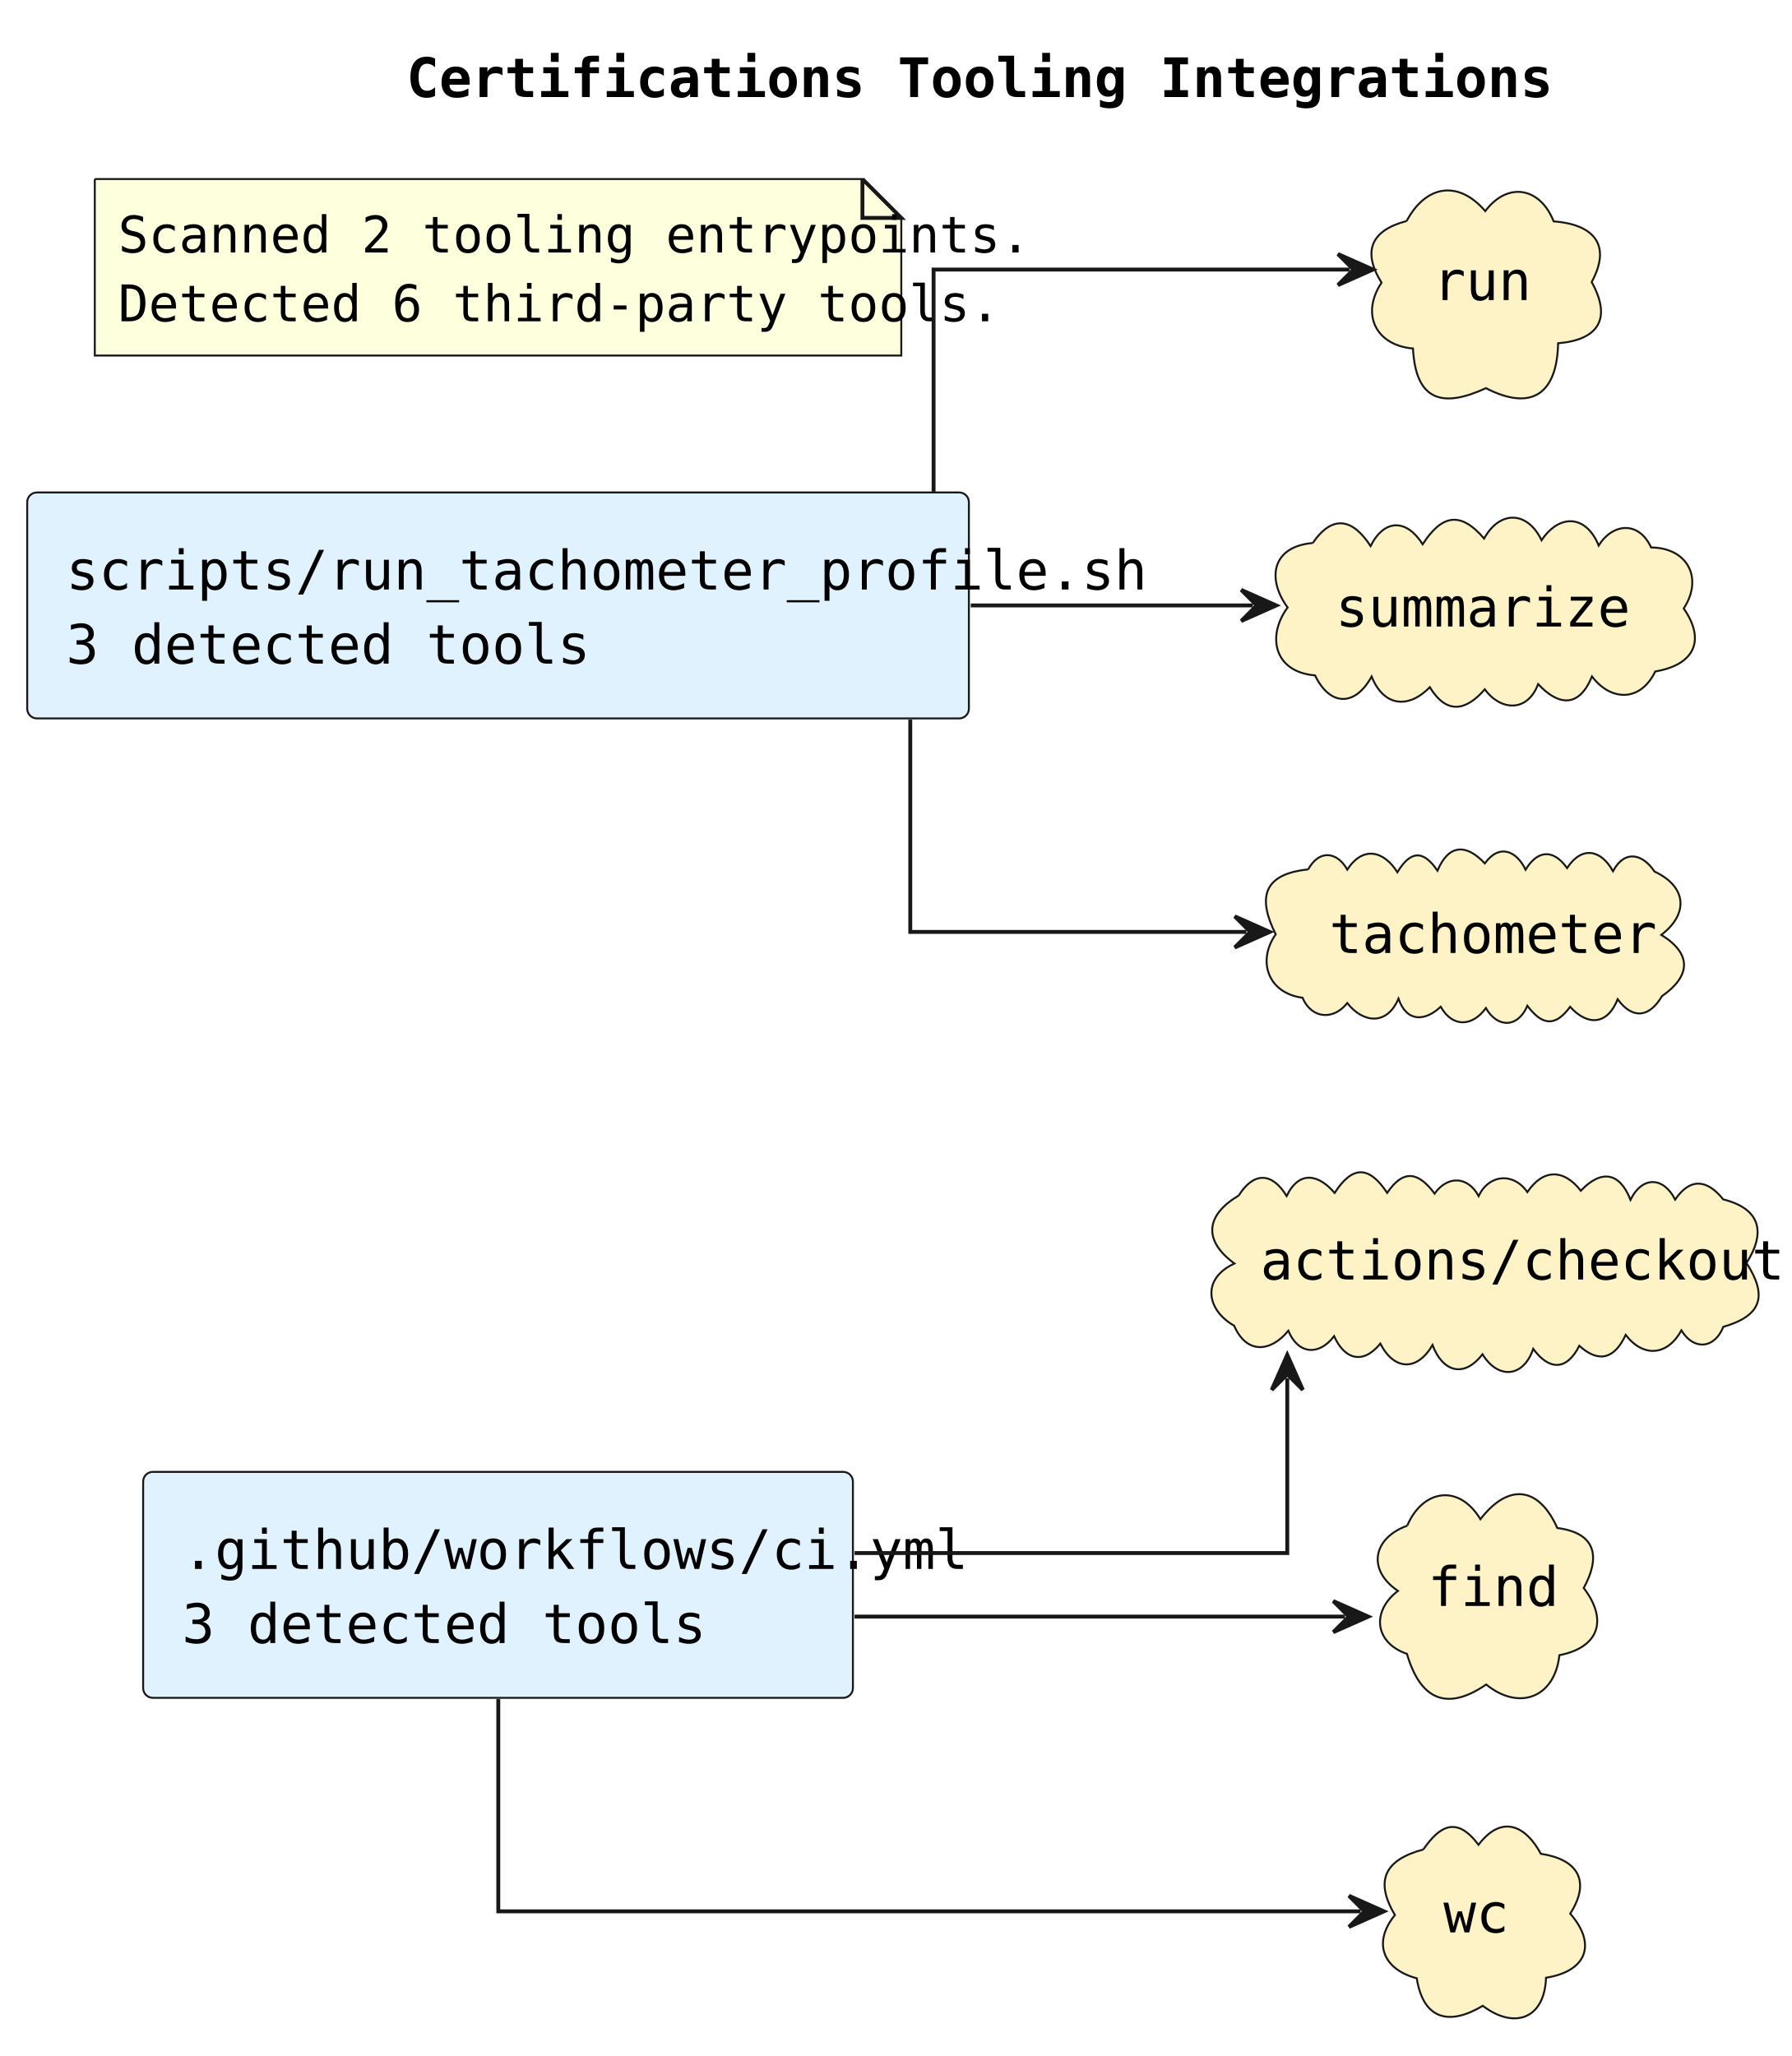
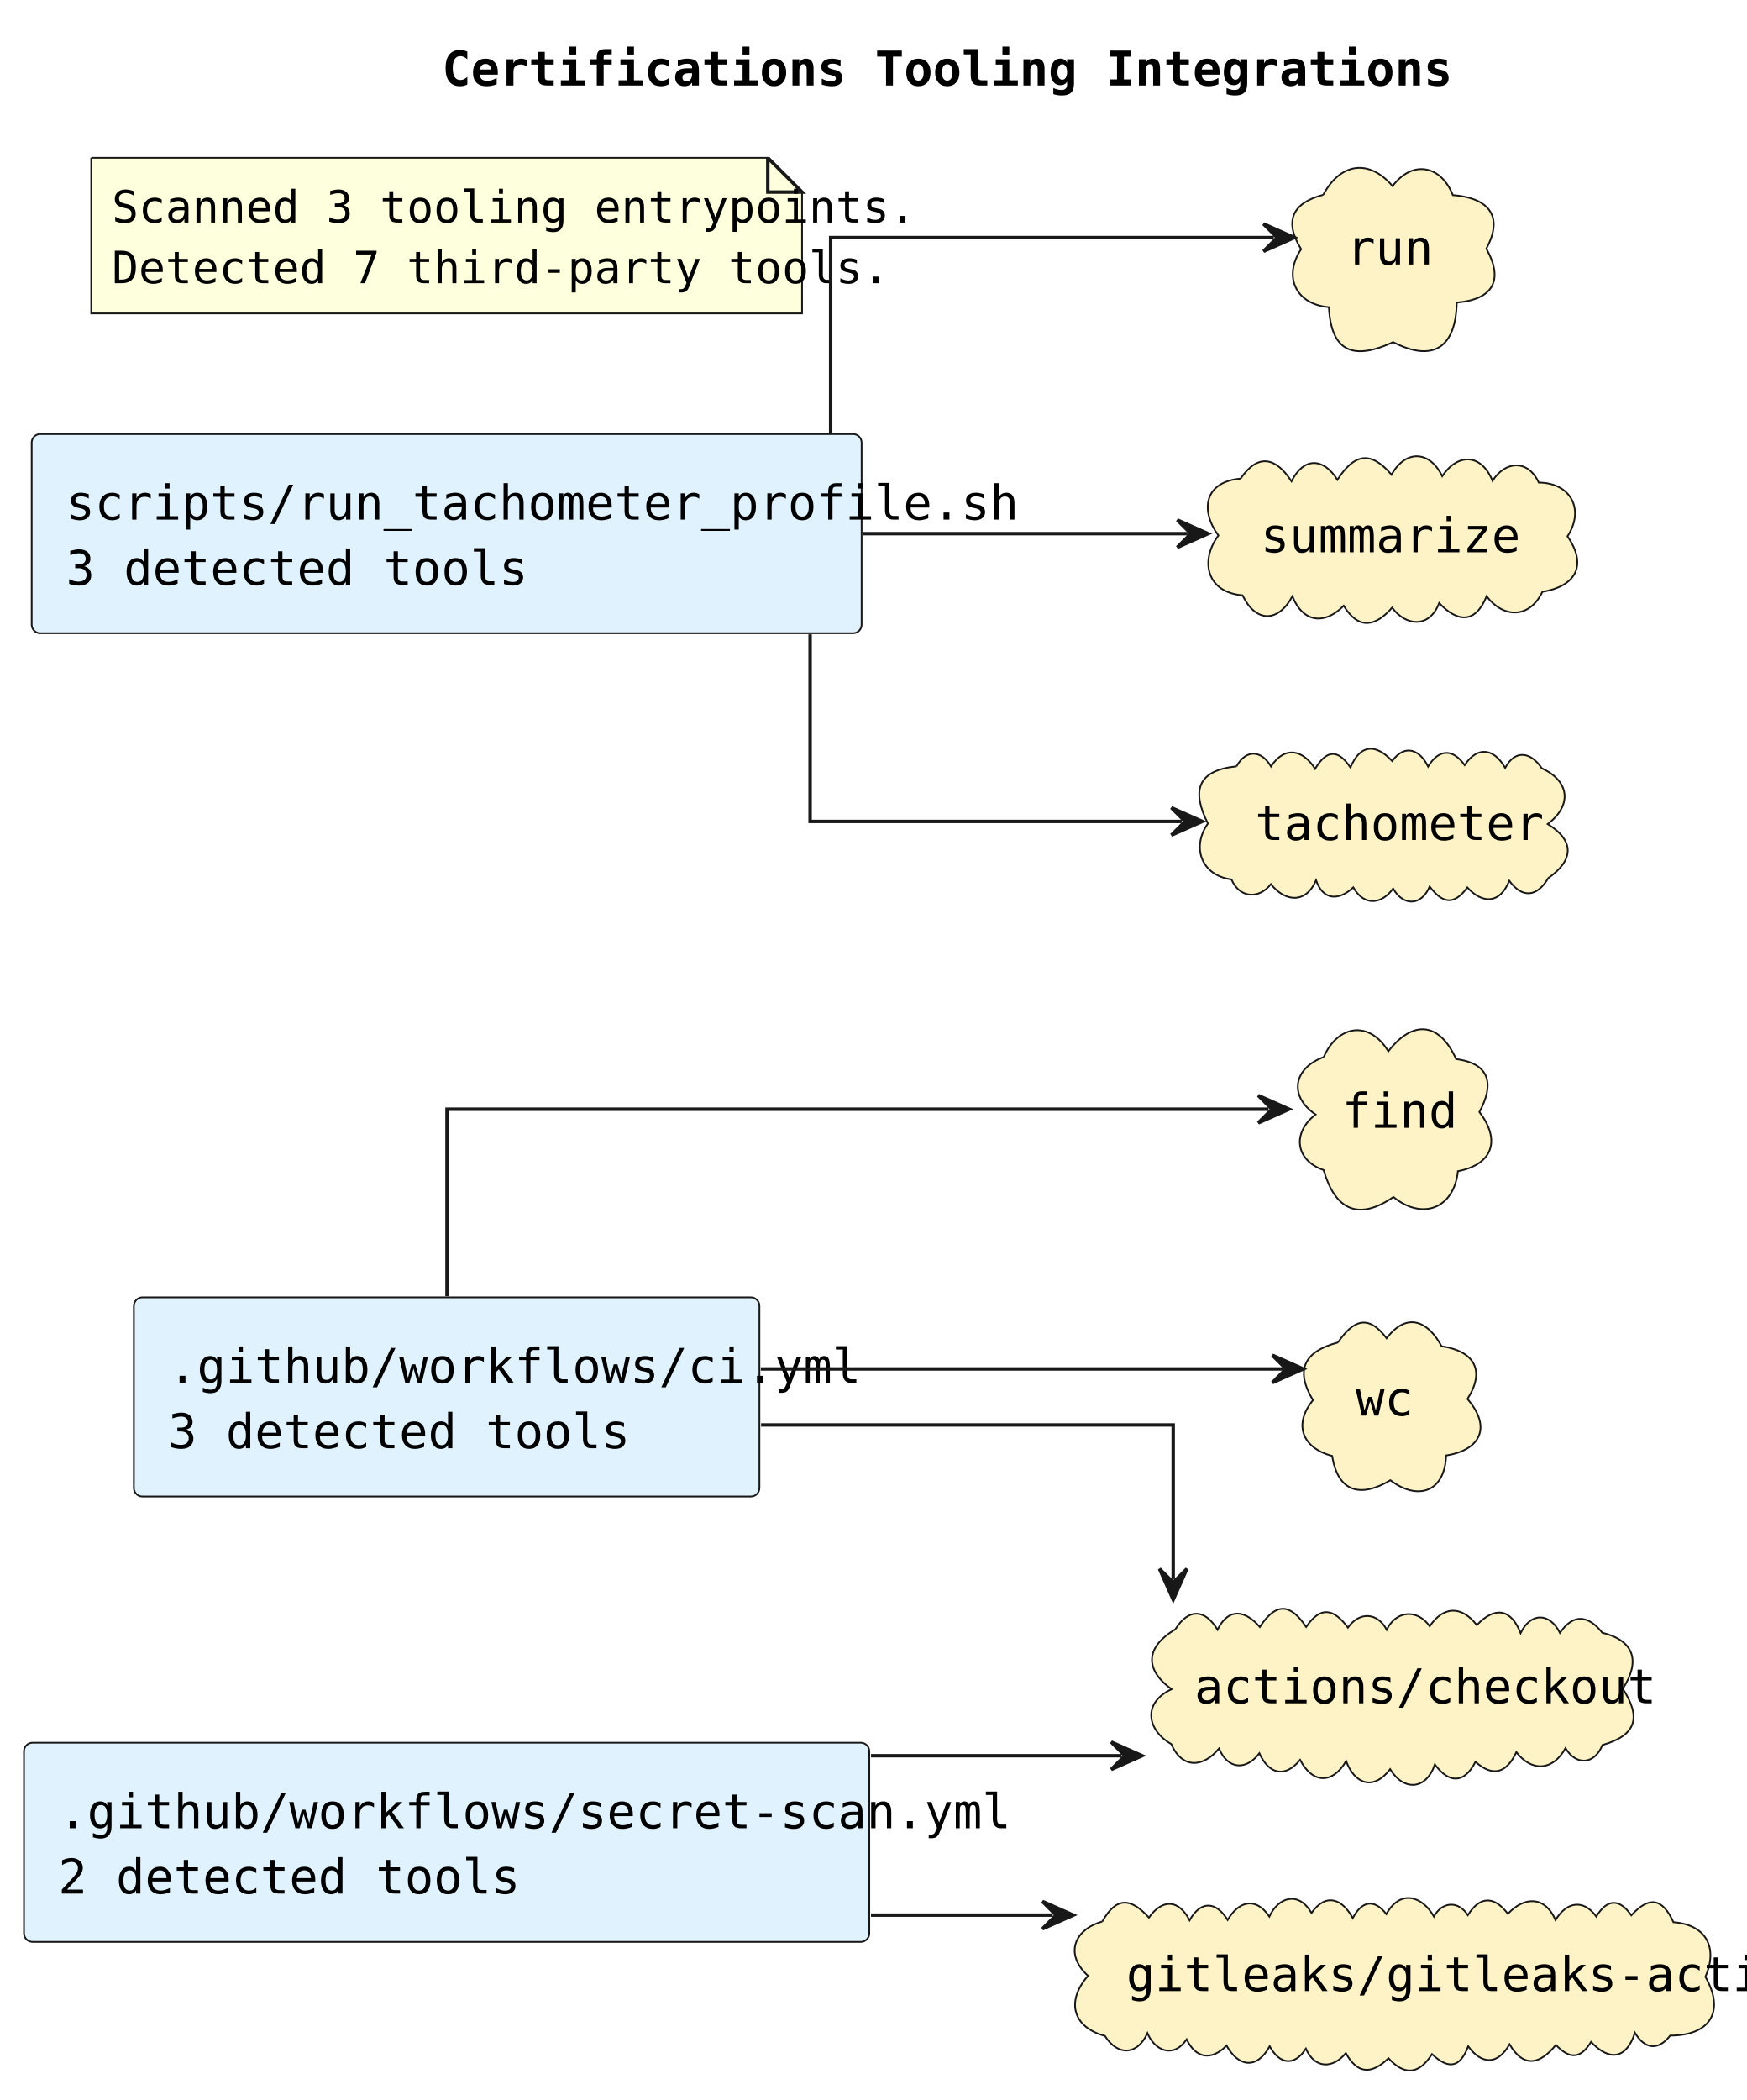
- <svg xmlns="http://www.w3.org/2000/svg" contentStyleType="text/css" data-diagram-type="DESCRIPTION" height="529px" preserveAspectRatio="none" style="width:461px;height:529px;background:#FFFFFF;" version="1.1" viewBox="0 0 461 529" width="461px" zoomAndPan="magnify">
+ <svg xmlns="http://www.w3.org/2000/svg" contentStyleType="text/css" data-diagram-type="DESCRIPTION" height="613px" preserveAspectRatio="none" style="width:510px;height:613px;background:#FFFFFF;" version="1.1" viewBox="0 0 510 613" width="510px" zoomAndPan="magnify">
  <defs />
  <g>
    <g class="title" data-source-line="1">
-       <text fill="#000000" font-family="Monospace" font-size="14" font-weight="bold" lengthAdjust="spacing" textLength="238.703" x="104.555" y="24.966">Certifications Tooling Integrations</text>
+       <text fill="#000000" font-family="Monospace" font-size="14" font-weight="bold" lengthAdjust="spacing" textLength="238.703" x="129.037" y="24.966">Certifications Tooling Integrations</text>
    </g>
    <g class="entity" data-qualified-name="source_github_workflows_ci_yml" data-source-line="7" id="ent0002">
-       <rect fill="#E0F2FE" height="58.136" rx="2.5" ry="2.5" style="stroke:#181818;stroke-width:0.5;" width="182.623" x="36.83" y="378.708" />
-       <text fill="#000000" font-family="Monospace" font-size="14" lengthAdjust="spacing" textLength="162.623" x="46.83" y="403.674">.github/workflows/ci.yml</text>
-       <text fill="#000000" font-family="Monospace" font-size="14" lengthAdjust="spacing" textLength="105.336" x="46.83" y="422.742">3 detected tools</text>
+       <rect fill="#E0F2FE" height="58.136" rx="2.5" ry="2.5" style="stroke:#181818;stroke-width:0.5;" width="182.623" x="39.08" y="378.708" />
+       <text fill="#000000" font-family="Monospace" font-size="14" lengthAdjust="spacing" textLength="162.623" x="49.08" y="403.674">.github/workflows/ci.yml</text>
+       <text fill="#000000" font-family="Monospace" font-size="14" lengthAdjust="spacing" textLength="105.336" x="49.08" y="422.742">3 detected tools</text>
    </g>
-     <g class="entity" data-qualified-name="source_scripts_run_tachometer_profile_sh" data-source-line="8" id="ent0003">
-       <rect fill="#E0F2FE" height="58.136" rx="2.5" ry="2.5" style="stroke:#181818;stroke-width:0.5;" width="242.291" x="7" y="126.708" />
-       <text fill="#000000" font-family="Monospace" font-size="14" lengthAdjust="spacing" textLength="222.291" x="17" y="151.674">scripts/run_tachometer_profile.sh</text>
-       <text fill="#000000" font-family="Monospace" font-size="14" lengthAdjust="spacing" textLength="105.336" x="17" y="170.742">3 detected tools</text>
+     <g class="entity" data-qualified-name="source_github_workflows_secret_scan_yml" data-source-line="8" id="ent0003">
+       <rect fill="#E0F2FE" height="58.136" rx="2.5" ry="2.5" style="stroke:#181818;stroke-width:0.5;" width="246.785" x="7" y="508.708" />
+       <text fill="#000000" font-family="Monospace" font-size="14" lengthAdjust="spacing" textLength="226.785" x="17" y="533.674">.github/workflows/secret-scan.yml</text>
+       <text fill="#000000" font-family="Monospace" font-size="14" lengthAdjust="spacing" textLength="105.336" x="17" y="552.742">2 detected tools</text>
    </g>
-     <g class="entity" data-qualified-name="tool_actions_checkout" data-source-line="9" id="ent0004">
-       <path d="M318.722,307.604 C322.574,301.445 327.317,301.585 331.046,307.726 C334.352,300.963 339.353,302.212 343.392,306.939 C348.012,299.791 352.273,299.916 356.914,306.919 C361.189,300.636 365.021,301.624 369.117,307.104 C372.449,302.419 377.662,302.572 380.443,307.738 C383.141,302.08 389.407,301.589 392.985,306.716 C397.064,300.679 402.362,300.738 406.735,306.37 C411.91,300.935 416.671,301.435 419.522,308.709 C422.493,302.584 427.973,302.669 431.012,308.644 C434.98,302.811 439.364,303.568 443.374,308.597 C453.056,311.007 454.366,317.167 449.368,324.955 C454.813,333.412 453.348,338.515 443.405,341.389 C441.157,347.06 435.797,347.531 432.621,342.307 C429.034,348.817 422.872,349.407 418.281,343.464 C415.548,349.366 411.577,350.981 406.347,346.271 C403.066,352.775 398.57,352.599 394.49,347.057 C391.962,354.497 385.444,354.963 381.436,348.441 C376.533,354.839 371.074,352.763 368.587,346.07 C364.651,352.848 358.729,352.692 355.158,345.713 C350.623,351.231 345.935,349.753 343.262,343.786 C339.384,348.903 334.025,348.525 331.481,342.39 C327.021,347.853 320.799,348.589 317.537,341.099 C310.439,337.047 309.038,329.064 317.619,325.093 C309.376,319.065 310.324,312.582 318.722,307.604" fill="#FEF3C7" style="stroke:#181818;stroke-width:0.5;" />
-       <text fill="#000000" font-family="Monospace" font-size="14" lengthAdjust="spacing" textLength="111.916" x="324.29" y="329.204">actions/checkout</text>
+     <g class="entity" data-qualified-name="source_scripts_run_tachometer_profile_sh" data-source-line="9" id="ent0004">
+       <rect fill="#E0F2FE" height="58.136" rx="2.5" ry="2.5" style="stroke:#181818;stroke-width:0.5;" width="242.291" x="9.25" y="126.708" />
+       <text fill="#000000" font-family="Monospace" font-size="14" lengthAdjust="spacing" textLength="222.291" x="19.25" y="151.674">scripts/run_tachometer_profile.sh</text>
+       <text fill="#000000" font-family="Monospace" font-size="14" lengthAdjust="spacing" textLength="105.336" x="19.25" y="170.742">3 detected tools</text>
    </g>
-     <g class="entity" data-qualified-name="tool_find" data-source-line="10" id="ent0005">
-       <path d="M362.064,392.561 C366.03,383.296 375.29,381.625 380.905,390.884 C388.045,381.626 395.852,382.323 400.691,393.15 C410.984,394.479 411.687,400.885 407.486,408.592 C413.665,416.627 411.617,423.842 401.225,425.874 C400.018,436.913 390.752,440.227 382.395,433.415 C371.904,440.611 365.317,436.905 362.006,425.531 C353.525,422.6 352.926,414.45 359.684,409.334 C351.584,403.825 353.373,395.687 362.064,392.561" fill="#FEF3C7" style="stroke:#181818;stroke-width:0.5;" />
-       <text fill="#000000" font-family="Monospace" font-size="14" lengthAdjust="spacing" textLength="25.69" x="367.4" y="413.204">find</text>
+     <g class="entity" data-qualified-name="tool_actions_checkout" data-source-line="10" id="ent0005">
+       <path d="M343.122,475.604 C346.974,469.445 351.716,469.585 355.446,475.726 C358.752,468.963 363.753,470.212 367.792,474.939 C372.412,467.791 376.673,467.916 381.314,474.919 C385.589,468.636 389.421,469.624 393.517,475.104 C396.849,470.419 402.062,470.572 404.843,475.738 C407.541,470.08 413.807,469.589 417.385,474.716 C421.464,468.679 426.762,468.738 431.135,474.37 C436.31,468.935 441.071,469.435 443.922,476.709 C446.893,470.584 452.373,470.669 455.411,476.644 C459.38,470.811 463.764,471.568 467.774,476.597 C477.456,479.007 478.766,485.167 473.768,492.955 C479.213,501.412 477.748,506.515 467.805,509.389 C465.557,515.06 460.197,515.531 457.021,510.307 C453.434,516.817 447.272,517.407 442.681,511.464 C439.948,517.366 435.977,518.981 430.747,514.271 C427.466,520.775 422.97,520.599 418.89,515.057 C416.362,522.496 409.844,522.963 405.836,516.441 C400.933,522.839 395.474,520.763 392.986,514.069 C389.051,520.847 383.129,520.692 379.558,513.713 C375.023,519.231 370.335,517.753 367.661,511.786 C363.784,516.903 358.425,516.525 355.881,510.39 C351.421,515.853 345.199,516.589 341.937,509.099 C334.839,505.047 333.438,497.064 342.019,493.093 C333.776,487.065 334.724,480.582 343.122,475.604" fill="#FEF3C7" style="stroke:#181818;stroke-width:0.5;" />
+       <text fill="#000000" font-family="Monospace" font-size="14" lengthAdjust="spacing" textLength="111.916" x="348.69" y="497.204">actions/checkout</text>
    </g>
-     <g class="entity" data-qualified-name="tool_run" data-source-line="11" id="ent0006">
-       <path d="M361.92,56.871 C366.792,47.729 375.095,46.13 382.155,54.314 C388.019,46.55 396.344,48.288 399.743,56.953 C409.332,57.661 415.022,62.414 409.534,72.574 C414.769,82.02 411.267,87.44 400.893,88.323 C400.655,101.047 394.323,106.042 382.33,99.871 C371.423,104.904 364.261,103.418 363.56,89.67 C353.899,88.836 350.111,80.744 355.464,72.733 C350.409,64.606 352.825,59.238 361.92,56.871" fill="#FEF3C7" style="stroke:#181818;stroke-width:0.5;" />
-       <text fill="#000000" font-family="Monospace" font-size="14" lengthAdjust="spacing" textLength="23.086" x="368.71" y="77.204">run</text>
+     <g class="entity" data-qualified-name="tool_find" data-source-line="11" id="ent0006">
+       <path d="M386.464,308.561 C390.43,299.296 399.69,297.625 405.305,306.884 C412.445,297.626 420.252,298.323 425.091,309.15 C435.384,310.479 436.087,316.885 431.886,324.592 C438.065,332.627 436.017,339.842 425.625,341.874 C424.418,352.913 415.152,356.227 406.795,349.415 C396.304,356.611 389.717,352.905 386.406,341.531 C377.925,338.6 377.326,330.45 384.084,325.334 C375.983,319.825 377.773,311.687 386.464,308.561" fill="#FEF3C7" style="stroke:#181818;stroke-width:0.5;" />
+       <text fill="#000000" font-family="Monospace" font-size="14" lengthAdjust="spacing" textLength="25.69" x="391.8" y="329.204">find</text>
    </g>
-     <g class="entity" data-qualified-name="tool_summarize" data-source-line="12" id="ent0007">
-       <path d="M337.786,139.708 C342.981,132.088 348.218,133.662 352.645,140.496 C356.262,133.345 361.969,133.579 366.05,140.039 C370.884,132.575 375.651,131.305 381.856,138.567 C385.917,131.2 393.017,131.466 396.641,139.001 C401.225,132.141 408.116,132.418 411.332,140.359 C414.969,134.545 421.669,133.982 424.832,140.863 C434.199,140.934 438.309,148.751 433.219,156.551 C439.164,165.164 435.491,171.167 425.896,172.759 C422.114,180.611 414.524,180.518 409.606,174.052 C406.3,182.169 401.018,181.66 395.76,176.017 C392.967,183.397 386.084,182.885 382.025,177.366 C377.196,182.943 372.226,183.922 367.888,176.818 C362.33,182.486 356.009,181.795 352.912,174.066 C348.722,181.786 342.232,181.826 338.358,173.775 C327.798,172.92 325.865,163.618 331.307,156.304 C325.993,149.121 327.059,140.63 337.786,139.708" fill="#FEF3C7" style="stroke:#181818;stroke-width:0.5;" />
-       <text fill="#000000" font-family="Monospace" font-size="14" lengthAdjust="spacing" textLength="73.262" x="343.62" y="161.204">summarize</text>
+     <g class="entity" data-qualified-name="tool_gitleaks_gitleaks_action" data-source-line="12" id="ent0007">
+       <path d="M321.807,560.893 C325.947,553.514 330.177,554.007 335.416,559.754 C339.327,554.209 344.159,554.405 347.283,560.554 C350.539,554.695 355.022,554.979 358.393,560.442 C361.545,555.089 366.49,553.435 370.571,559.446 C373.256,553.666 379.141,551.968 382.877,558.387 C387.266,552.241 391.988,554.489 394.929,559.897 C397.495,555.028 401.041,554.032 404.742,558.733 C408.775,551.405 415.263,553.464 418.608,559.449 C421.058,555.041 425.717,554.736 428.523,559.044 C432.076,553.319 436.295,553.452 440.209,558.659 C444.954,553.589 450.986,553.301 454.127,560.483 C457.125,555.353 462.109,554.067 466.021,559.449 C469.151,554.261 472.759,554.094 476.244,559.095 C481.471,553.34 485.383,554.102 488.539,561.092 C498.129,561.824 501.594,568.521 497.869,577.042 C503.778,587.389 498.982,594.21 487.593,594.194 C484.034,598.765 480.121,598.122 477.297,593.382 C474.792,601.145 469.789,601.707 464.49,596.048 C461.363,601.155 458.142,601.032 454.227,596.927 C449.763,602.378 444.977,604.004 440.689,596.74 C437.269,602.781 432.611,602.769 428.624,597.337 C426.189,603.721 422.824,604.087 418.052,599.612 C414.368,605.436 410.087,606.062 405.359,600.808 C400.566,605.45 396.376,605.647 392.908,599.306 C389.143,603.913 383.842,603.952 381.241,598.018 C377.76,603.392 373.471,602.479 370.674,597.331 C366.917,604.131 361.622,603.425 358.079,597.124 C353.745,601.521 349.188,601.019 346.425,595.311 C342.554,600.988 337.128,598.612 334.977,593.488 C332.061,599.981 326.304,600.229 322.576,594.298 C312.868,591.661 311.309,583.899 317.643,576.752 C310.688,570.431 313.592,563.231 321.807,560.893" fill="#FEF3C7" style="stroke:#181818;stroke-width:0.5;" />
+       <text fill="#000000" font-family="Monospace" font-size="14" lengthAdjust="spacing" textLength="151.717" x="328.79" y="581.204">gitleaks/gitleaks-action</text>
    </g>
-     <g class="entity" data-qualified-name="tool_tachometer" data-source-line="13" id="ent0008">
-       <path d="M336.597,223.691 C339.371,218.617 343.926,218.977 346.657,223.734 C350.738,217.509 356.086,218.935 359.543,224.421 C362.861,218.934 366.116,218.508 369.858,224.024 C372.749,217.119 377.302,217.081 382.036,222.149 C385.851,216.911 390.242,219.011 392.523,223.76 C395.656,218.631 399.685,218.416 403.206,223.347 C407.047,217.506 411.951,218.628 415.018,224.152 C418.086,218.449 422.727,219.748 425.702,224.25 C433.931,228.061 434.612,235.075 427.45,240.537 C435.47,245.501 434.951,251.182 427.618,256.31 C424.436,261.712 420.149,262.453 416.221,257.1 C413.563,263.765 408.502,264.024 403.988,259.05 C400.022,264.434 396.705,263.698 392.987,258.785 C390.579,264.473 385.315,264.615 382.312,259.367 C378.902,264.103 373.805,264.52 370.689,259.033 C366.665,262.812 361.955,263.092 359.823,256.959 C356.823,263.978 350.686,263.217 346.647,258.086 C343.103,262.564 337.477,262.2 335.125,256.709 C326.318,255.56 323.363,247.314 328.239,240.391 C323.522,230.988 324.942,224.899 336.597,223.691" fill="#FEF3C7" style="stroke:#181818;stroke-width:0.5;" />
-       <text fill="#000000" font-family="Monospace" font-size="14" lengthAdjust="spacing" textLength="76.468" x="342.02" y="245.204">tachometer</text>
+     <g class="entity" data-qualified-name="tool_run" data-source-line="13" id="ent0008">
+       <path d="M386.31,56.871 C391.182,47.729 399.485,46.13 406.545,54.314 C412.409,46.55 420.733,48.288 424.133,56.953 C433.722,57.661 439.412,62.414 433.924,72.574 C439.159,82.02 435.656,87.44 425.283,88.323 C425.045,101.047 418.713,106.042 406.72,99.871 C395.813,104.904 388.651,103.418 387.95,89.67 C378.289,88.836 374.501,80.744 379.854,72.733 C374.798,64.606 377.215,59.238 386.31,56.871" fill="#FEF3C7" style="stroke:#181818;stroke-width:0.5;" />
+       <text fill="#000000" font-family="Monospace" font-size="14" lengthAdjust="spacing" textLength="23.086" x="393.1" y="77.204">run</text>
    </g>
-     <g class="entity" data-qualified-name="tool_wc" data-source-line="14" id="ent0009">
-       <path d="M366.206,475.873 C370.566,469.57 374.883,467.317 380.416,474.65 C386.471,466.703 392.599,469.801 396.461,476.976 C405.724,478.35 409.486,483.767 404.017,492.372 C411.06,500.474 407.973,507.26 397.792,508.86 C397.398,519.696 389.4,522.116 381.518,516.083 C373.127,521.134 366.265,519.898 364.522,509 C355.97,506.762 353.011,499.941 358.915,492.724 C353.491,483.644 356.58,478.441 366.206,475.873" fill="#FEF3C7" style="stroke:#181818;stroke-width:0.5;" />
-       <text fill="#000000" font-family="Monospace" font-size="14" lengthAdjust="spacing" textLength="17.724" x="371.39" y="497.204">wc</text>
+     <g class="entity" data-qualified-name="tool_summarize" data-source-line="14" id="ent0009">
+       <path d="M362.176,139.708 C367.37,132.088 372.608,133.662 377.035,140.496 C380.652,133.345 386.359,133.579 390.44,140.039 C395.274,132.575 400.041,131.305 406.246,138.567 C410.307,131.2 417.406,131.466 421.031,139.001 C425.615,132.141 432.507,132.418 435.722,140.359 C439.359,134.545 446.059,133.982 449.222,140.863 C458.589,140.934 462.699,148.751 457.609,156.551 C463.554,165.164 459.881,171.167 450.286,172.759 C446.504,180.611 438.914,180.518 433.996,174.052 C430.69,182.169 425.408,181.66 420.149,176.017 C417.357,183.397 410.474,182.885 406.415,177.366 C401.586,182.943 396.615,183.922 392.278,176.818 C386.72,182.486 380.399,181.795 377.302,174.066 C373.112,181.786 366.622,181.826 362.748,173.775 C352.188,172.92 350.255,163.618 355.697,156.304 C350.383,149.121 351.449,140.63 362.176,139.708" fill="#FEF3C7" style="stroke:#181818;stroke-width:0.5;" />
+       <text fill="#000000" font-family="Monospace" font-size="14" lengthAdjust="spacing" textLength="73.262" x="368.01" y="161.204">summarize</text>
    </g>
-     <g class="entity" data-qualified-name="toolingGraphSummary" data-source-line="22" id="ent0016">
-       <path d="M24.39,46.068 L24.39,91.48 L231.901,91.48 L231.901,56.068 L221.901,46.068 L24.39,46.068" fill="#FEFFDD" style="stroke:#181818;stroke-width:0.5;" />
-       <path d="M221.901,46.068 L221.901,56.068 L231.901,56.068 L221.901,46.068" fill="#FEFFDD" style="stroke:#181818;stroke-width:1;" />
-       <text fill="#000000" font-family="Monospace" font-size="13" lengthAdjust="spacing" textLength="186.511" x="30.39" y="64.965">Scanned 2 tooling entrypoints.</text>
-       <text fill="#000000" font-family="Monospace" font-size="13" lengthAdjust="spacing" textLength="171.782" x="30.39" y="82.671">Detected 6 third-party tools.</text>
+     <g class="entity" data-qualified-name="tool_tachometer" data-source-line="15" id="ent0010">
+       <path d="M360.987,223.691 C363.761,218.617 368.316,218.977 371.047,223.734 C375.128,217.509 380.476,218.935 383.933,224.421 C387.25,218.934 390.506,218.508 394.248,224.024 C397.139,217.119 401.692,217.081 406.426,222.149 C410.241,216.911 414.632,219.011 416.913,223.76 C420.046,218.631 424.075,218.416 427.596,223.347 C431.437,217.506 436.341,218.628 439.408,224.152 C442.476,218.449 447.117,219.748 450.092,224.25 C458.321,228.061 459.002,235.075 451.84,240.537 C459.86,245.501 459.341,251.182 452.008,256.31 C448.826,261.712 444.539,262.453 440.611,257.1 C437.953,263.765 432.892,264.024 428.378,259.05 C424.413,264.434 421.095,263.698 417.377,258.785 C414.969,264.473 409.705,264.615 406.702,259.367 C403.293,264.103 398.195,264.52 395.079,259.033 C391.055,262.812 386.345,263.092 384.213,256.959 C381.213,263.978 375.076,263.217 371.037,258.086 C367.493,262.564 361.867,262.2 359.515,256.709 C350.708,255.56 347.752,247.314 352.629,240.391 C347.912,230.988 349.332,224.899 360.987,223.691" fill="#FEF3C7" style="stroke:#181818;stroke-width:0.5;" />
+       <text fill="#000000" font-family="Monospace" font-size="14" lengthAdjust="spacing" textLength="76.468" x="366.41" y="245.204">tachometer</text>
    </g>
-     <g class="link" data-entity-1="ent0002" data-entity-2="ent0004" data-link-type="dependency" data-source-line="15" id="lnk10">
-       <path d="M219.87,399.598 C273.69,399.598 331.21,399.598 331.21,399.598 C331.21,399.598 331.21,376.718 331.21,354.598" fill="none" id="source_github_workflows_ci_yml-to-tool_actions_checkout" style="stroke:#181818;stroke-width:1;" />
-       <polygon fill="#181818" points="331.21,348.598,327.21,357.598,331.21,353.598,335.21,357.598,331.21,348.598" style="stroke:#181818;stroke-width:1;" />
+     <g class="entity" data-qualified-name="tool_wc" data-source-line="16" id="ent0011">
+       <path d="M390.596,391.873 C394.956,385.57 399.273,383.317 404.807,390.65 C410.861,382.703 416.989,385.801 420.851,392.976 C430.114,394.35 433.876,399.767 428.407,408.372 C435.45,416.474 432.363,423.26 422.182,424.86 C421.788,435.696 413.79,438.116 405.908,432.083 C397.517,437.134 390.655,435.898 388.912,425 C380.36,422.762 377.401,415.941 383.305,408.724 C377.881,399.644 380.97,394.441 390.596,391.873" fill="#FEF3C7" style="stroke:#181818;stroke-width:0.5;" />
+       <text fill="#000000" font-family="Monospace" font-size="14" lengthAdjust="spacing" textLength="17.724" x="395.78" y="413.204">wc</text>
    </g>
-     <g class="link" data-entity-1="ent0002" data-entity-2="ent0005" data-link-type="dependency" data-source-line="16" id="lnk11">
-       <path d="M219.87,415.948 C266.61,415.948 314.17,415.948 346.05,415.948" fill="none" id="source_github_workflows_ci_yml-to-tool_find" style="stroke:#181818;stroke-width:1;" />
-       <polygon fill="#181818" points="352.05,415.948,343.05,411.948,347.05,415.948,343.05,419.948,352.05,415.948" style="stroke:#181818;stroke-width:1;" />
+     <g class="entity" data-qualified-name="toolingGraphSummary" data-source-line="26" id="ent0020">
+       <path d="M26.64,46.068 L26.64,91.48 L234.151,91.48 L234.151,56.068 L224.151,46.068 L26.64,46.068" fill="#FEFFDD" style="stroke:#181818;stroke-width:0.5;" />
+       <path d="M224.151,46.068 L224.151,56.068 L234.151,56.068 L224.151,46.068" fill="#FEFFDD" style="stroke:#181818;stroke-width:1;" />
+       <text fill="#000000" font-family="Monospace" font-size="13" lengthAdjust="spacing" textLength="186.511" x="32.64" y="64.965">Scanned 3 tooling entrypoints.</text>
+       <text fill="#000000" font-family="Monospace" font-size="13" lengthAdjust="spacing" textLength="171.782" x="32.64" y="82.671">Detected 7 third-party tools.</text>
    </g>
-     <g class="link" data-entity-1="ent0002" data-entity-2="ent0009" data-link-type="dependency" data-source-line="17" id="lnk12">
-       <path d="M128.21,437.158 C128.21,461.378 128.21,491.778 128.21,491.778 C128.21,491.778 287,491.778 350.08,491.778" fill="none" id="source_github_workflows_ci_yml-to-tool_wc" style="stroke:#181818;stroke-width:1;" />
-       <polygon fill="#181818" points="356.08,491.778,347.08,487.778,351.08,491.778,347.08,495.778,356.08,491.778" style="stroke:#181818;stroke-width:1;" />
+     <g class="link" data-entity-1="ent0002" data-entity-2="ent0005" data-link-type="dependency" data-source-line="17" id="lnk12">
+       <path d="M222.19,415.948 C279.52,415.948 342.5,415.948 342.5,415.948 C342.5,415.948 342.5,438.838 342.5,460.948" fill="none" id="source_github_workflows_ci_yml-to-tool_actions_checkout" style="stroke:#181818;stroke-width:1;" />
+       <polygon fill="#181818" points="342.5,466.948,346.5,457.948,342.5,461.948,338.5,457.948,342.5,466.948" style="stroke:#181818;stroke-width:1;" />
    </g>
-     <g class="link" data-entity-1="ent0003" data-entity-2="ent0006" data-link-type="dependency" data-source-line="18" id="lnk13">
-       <path d="M240.21,126.518 C240.21,101.448 240.21,69.358 240.21,69.358 C240.21,69.358 306.55,69.358 347.25,69.358" fill="none" id="source_scripts_run_tachometer_profile_sh-to-tool_run" style="stroke:#181818;stroke-width:1;" />
-       <polygon fill="#181818" points="353.25,69.358,344.25,65.358,348.25,69.358,344.25,73.358,353.25,69.358" style="stroke:#181818;stroke-width:1;" />
+     <g class="link" data-entity-1="ent0002" data-entity-2="ent0006" data-link-type="dependency" data-source-line="18" id="lnk13">
+       <path d="M130.5,378.398 C130.5,354.168 130.5,323.778 130.5,323.778 C130.5,323.778 300.3,323.778 370.34,323.778" fill="none" id="source_github_workflows_ci_yml-to-tool_find" style="stroke:#181818;stroke-width:1;" />
+       <polygon fill="#181818" points="376.34,323.778,367.34,319.778,371.34,323.778,367.34,327.778,376.34,323.778" style="stroke:#181818;stroke-width:1;" />
    </g>
-     <g class="link" data-entity-1="ent0003" data-entity-2="ent0007" data-link-type="dependency" data-source-line="19" id="lnk14">
-       <path d="M249.77,155.778 C277.47,155.778 299.45,155.778 322.37,155.778" fill="none" id="source_scripts_run_tachometer_profile_sh-to-tool_summarize" style="stroke:#181818;stroke-width:1;" />
-       <polygon fill="#181818" points="328.37,155.778,319.37,151.778,323.37,155.778,319.37,159.778,328.37,155.778" style="stroke:#181818;stroke-width:1;" />
+     <g class="link" data-entity-1="ent0002" data-entity-2="ent0011" data-link-type="dependency" data-source-line="19" id="lnk14">
+       <path d="M222.1,399.598 C278,399.598 339.25,399.598 374.46,399.598" fill="none" id="source_github_workflows_ci_yml-to-tool_wc" style="stroke:#181818;stroke-width:1;" />
+       <polygon fill="#181818" points="380.46,399.598,371.46,395.598,375.46,399.598,371.46,403.598,380.46,399.598" style="stroke:#181818;stroke-width:1;" />
    </g>
-     <g class="link" data-entity-1="ent0003" data-entity-2="ent0008" data-link-type="dependency" data-source-line="20" id="lnk15">
-       <path d="M234.21,185.158 C234.21,209.378 234.21,239.778 234.21,239.778 C234.21,239.778 279.02,239.778 320.7,239.778" fill="none" id="source_scripts_run_tachometer_profile_sh-to-tool_tachometer" style="stroke:#181818;stroke-width:1;" />
-       <polygon fill="#181818" points="326.7,239.778,317.7,235.778,321.7,239.778,317.7,243.778,326.7,239.778" style="stroke:#181818;stroke-width:1;" />
+     <g class="link" data-entity-1="ent0003" data-entity-2="ent0005" data-link-type="dependency" data-source-line="20" id="lnk15">
+       <path d="M254.28,512.508 C281.39,512.508 303.2,512.508 327.41,512.508" fill="none" id="source_github_workflows_secret_scan_yml-to-tool_actions_checkout" style="stroke:#181818;stroke-width:1;" />
+       <polygon fill="#181818" points="333.41,512.508,324.41,508.508,328.41,512.508,324.41,516.508,333.41,512.508" style="stroke:#181818;stroke-width:1;" />
+     </g>
+     <g class="link" data-entity-1="ent0003" data-entity-2="ent0007" data-link-type="dependency" data-source-line="21" id="lnk16">
+       <path d="M254.28,559.038 C274.15,559.038 288.4,559.038 307.33,559.038" fill="none" id="source_github_workflows_secret_scan_yml-to-tool_gitleaks_gitleaks_action" style="stroke:#181818;stroke-width:1;" />
+       <polygon fill="#181818" points="313.33,559.038,304.33,555.038,308.33,559.038,304.33,563.038,313.33,559.038" style="stroke:#181818;stroke-width:1;" />
+     </g>
+     <g class="link" data-entity-1="ent0004" data-entity-2="ent0008" data-link-type="dependency" data-source-line="22" id="lnk17">
+       <path d="M242.5,126.518 C242.5,101.448 242.5,69.358 242.5,69.358 C242.5,69.358 325.82,69.358 371.87,69.358" fill="none" id="source_scripts_run_tachometer_profile_sh-to-tool_run" style="stroke:#181818;stroke-width:1;" />
+       <polygon fill="#181818" points="377.87,69.358,368.87,65.358,372.87,69.358,368.87,73.358,377.87,69.358" style="stroke:#181818;stroke-width:1;" />
+     </g>
+     <g class="link" data-entity-1="ent0004" data-entity-2="ent0009" data-link-type="dependency" data-source-line="23" id="lnk18">
+       <path d="M251.88,155.778 C287.27,155.778 318.07,155.778 346.68,155.778" fill="none" id="source_scripts_run_tachometer_profile_sh-to-tool_summarize" style="stroke:#181818;stroke-width:1;" />
+       <polygon fill="#181818" points="352.68,155.778,343.68,151.778,347.68,155.778,343.68,159.778,352.68,155.778" style="stroke:#181818;stroke-width:1;" />
+     </g>
+     <g class="link" data-entity-1="ent0004" data-entity-2="ent0010" data-link-type="dependency" data-source-line="24" id="lnk19">
+       <path d="M236.5,185.158 C236.5,209.378 236.5,239.778 236.5,239.778 C236.5,239.778 295.77,239.778 344.98,239.778" fill="none" id="source_scripts_run_tachometer_profile_sh-to-tool_tachometer" style="stroke:#181818;stroke-width:1;" />
+       <polygon fill="#181818" points="350.98,239.778,341.98,235.778,345.98,239.778,341.98,243.778,350.98,239.778" style="stroke:#181818;stroke-width:1;" />
    </g>
  </g>
</svg>
